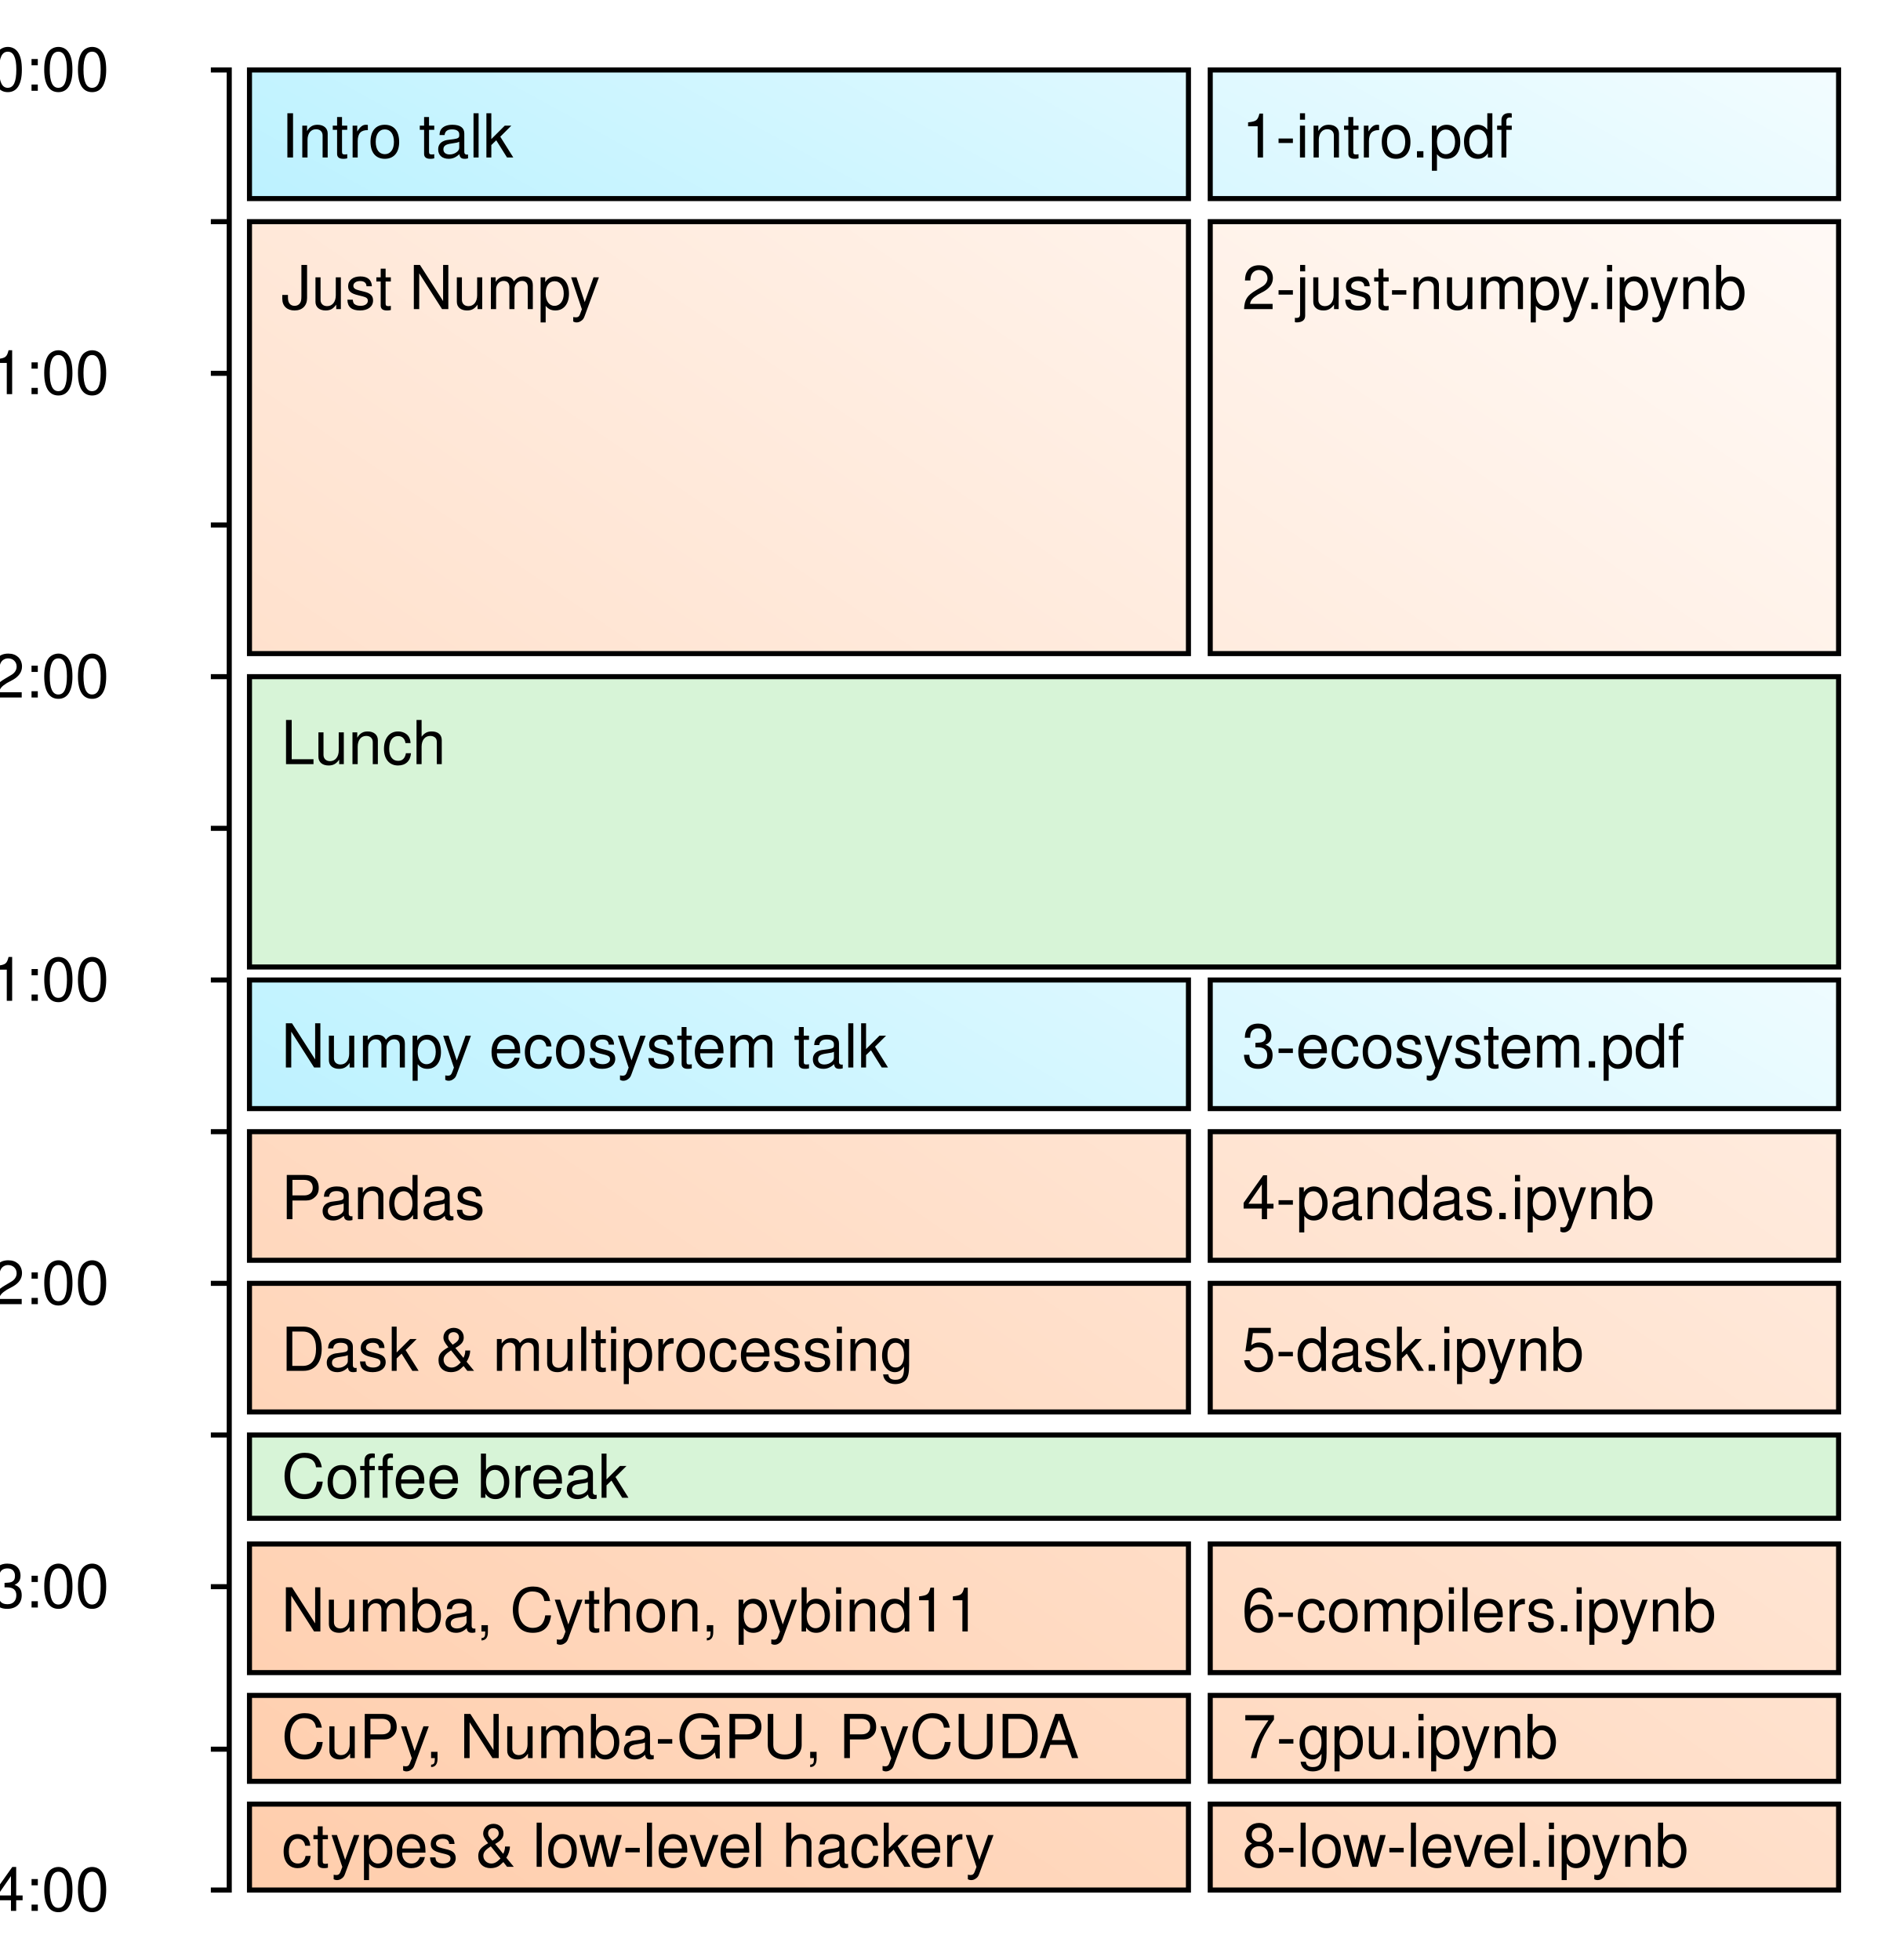
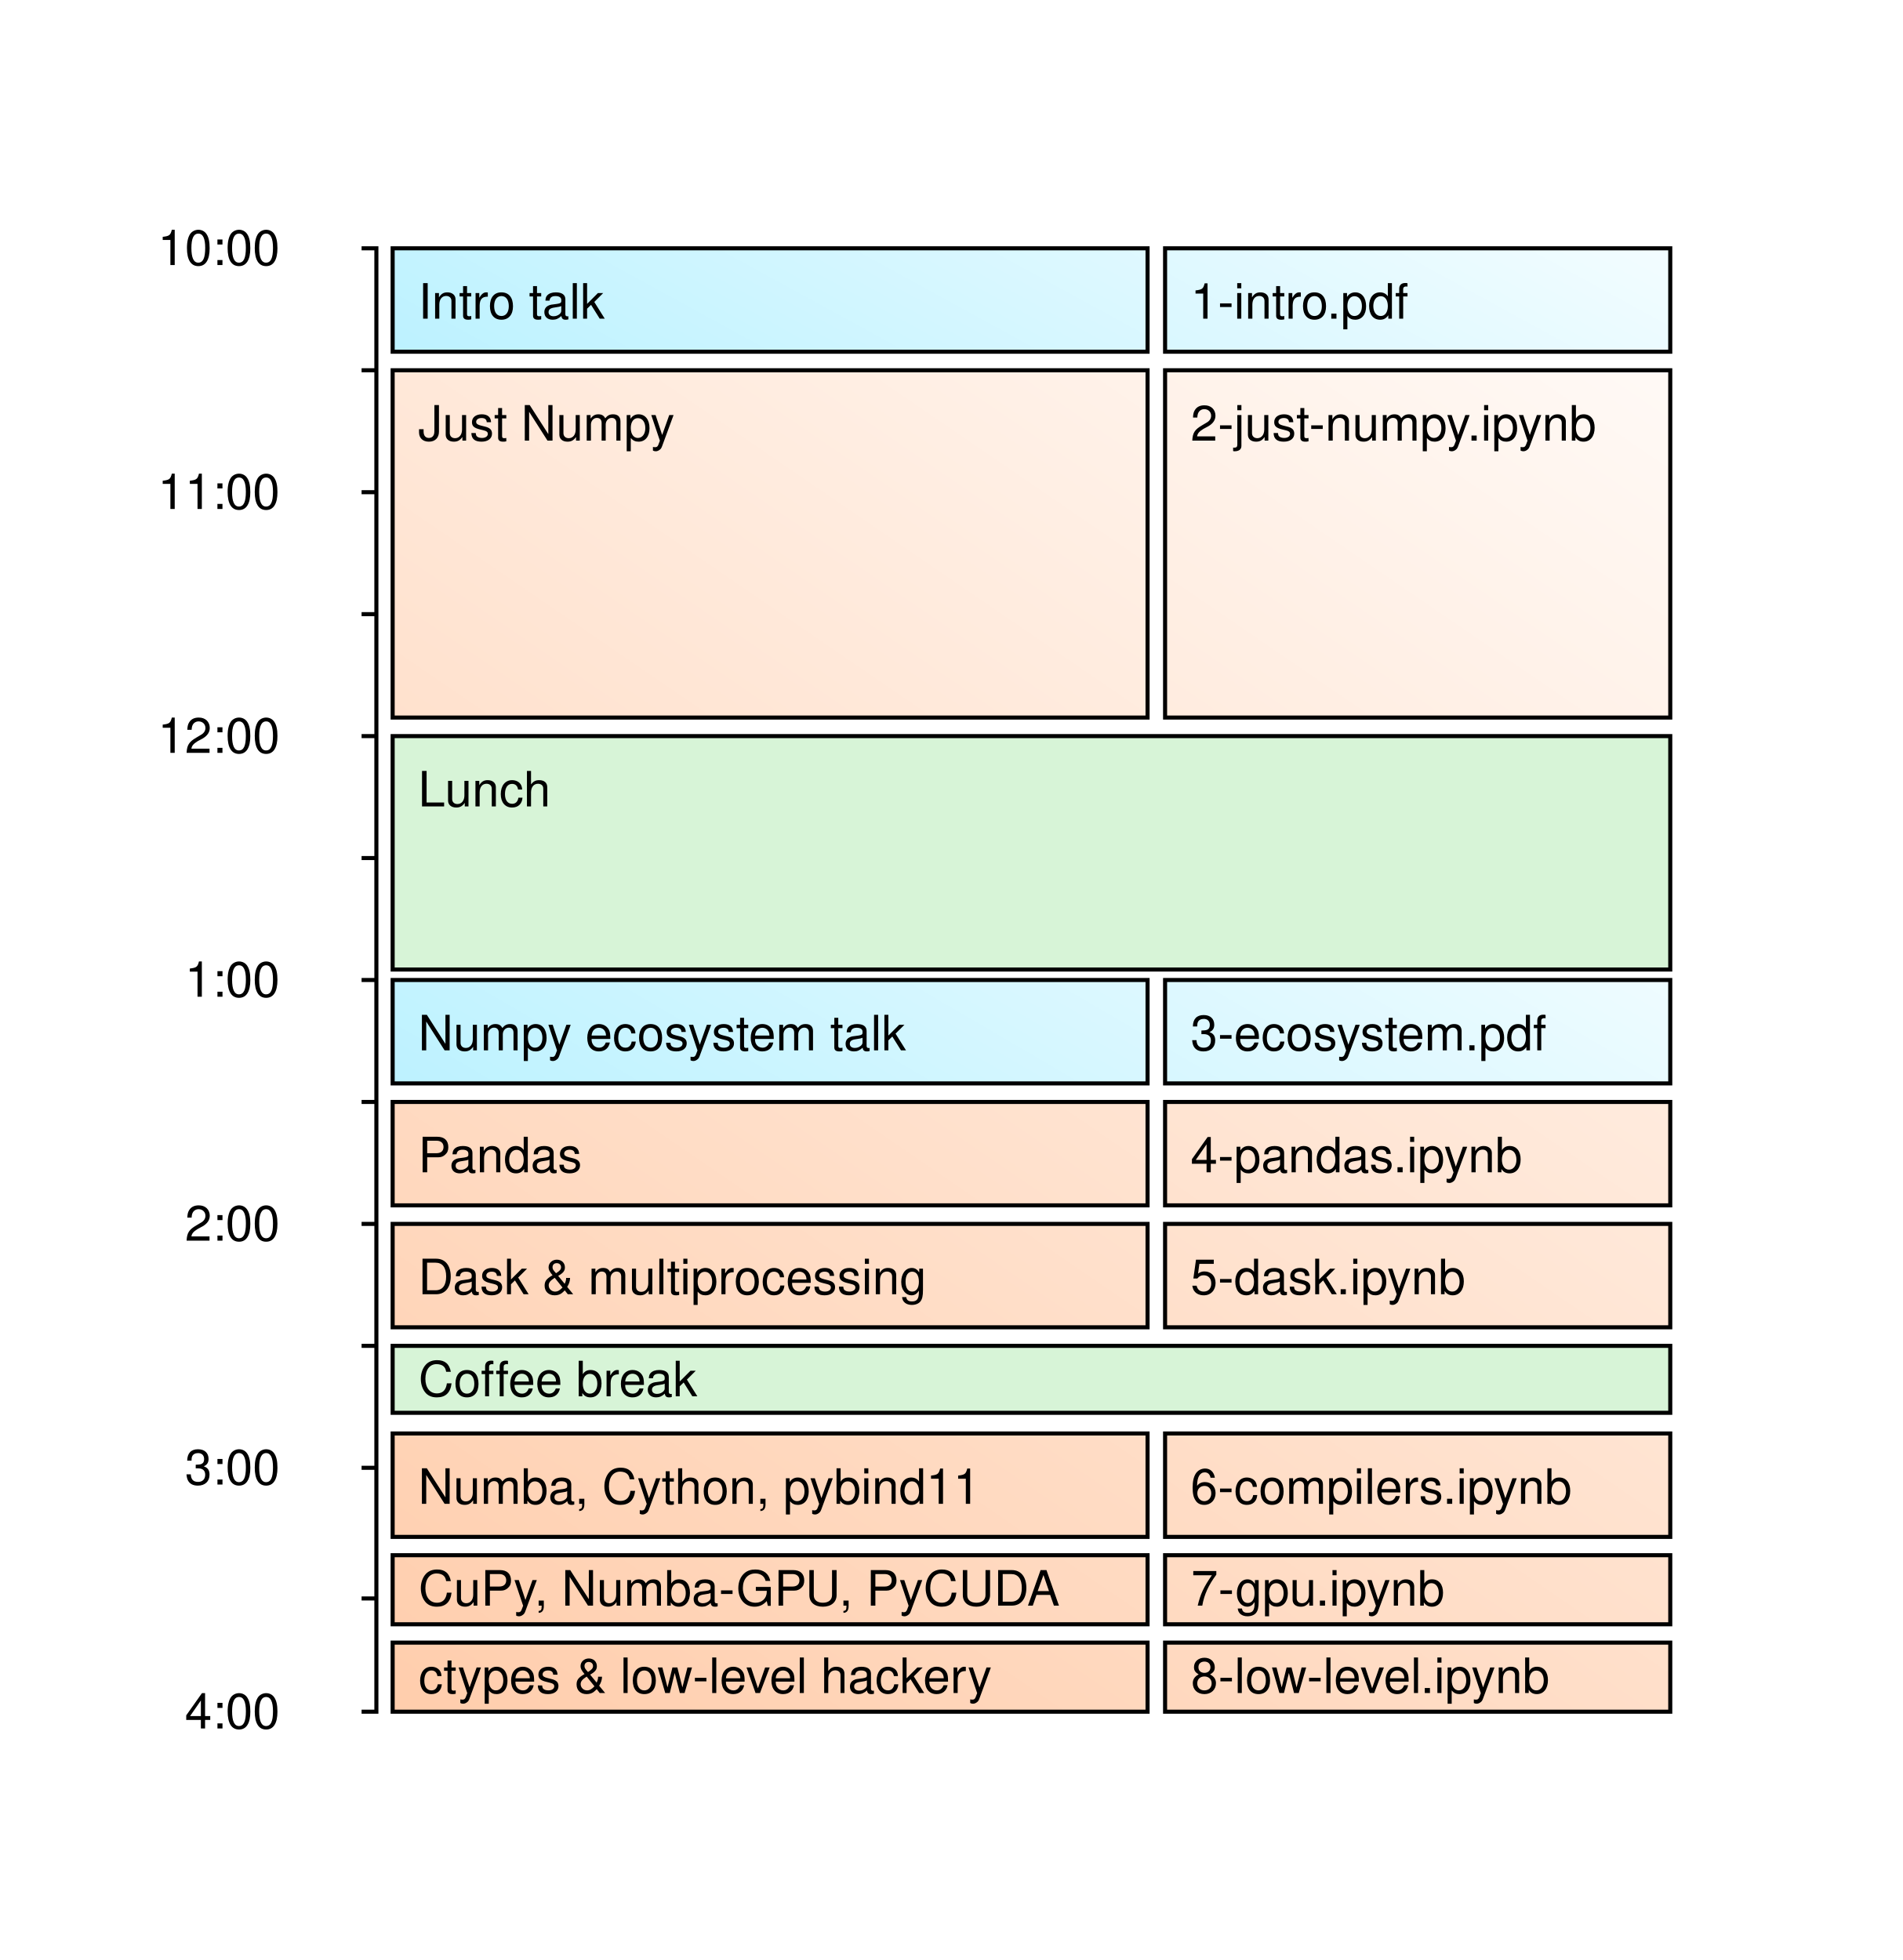
- <svg xmlns="http://www.w3.org/2000/svg" xmlns:xlink="http://www.w3.org/1999/xlink" width="197.669mm" height="205.148mm" viewBox="0 0 197.669 205.148" version="1.1" id="svg8">
+ <svg xmlns="http://www.w3.org/2000/svg" xmlns:xlink="http://www.w3.org/1999/xlink" width="247.669mm" height="255.148mm" viewBox="0 0 247.669 255.148" version="1.1" id="svg8">
  <defs id="defs2">
    <linearGradient id="linearGradient5184">
      <stop id="stop5180" offset="0" style="stop-color:#aaeeff;stop-opacity:1" />
      <stop id="stop5182" offset="1" style="stop-color:#ffffff;stop-opacity:1" />
    </linearGradient>
    <linearGradient id="linearGradient5178">
      <stop id="stop5174" offset="0" style="stop-color:#aaeeff;stop-opacity:1" />
      <stop id="stop5176" offset="1" style="stop-color:#ffffff;stop-opacity:1" />
    </linearGradient>
    <linearGradient id="linearGradient5172">
      <stop id="stop5168" offset="0" style="stop-color:#ffccaa;stop-opacity:1" />
      <stop id="stop5170" offset="1" style="stop-color:#ffffff;stop-opacity:1" />
    </linearGradient>
    <linearGradient id="linearGradient5166">
      <stop id="stop5162" offset="0" style="stop-color:#ffccaa;stop-opacity:1" />
      <stop id="stop5164" offset="1" style="stop-color:#ffffff;stop-opacity:1" />
    </linearGradient>
    <linearGradient id="linearGradient5160">
      <stop id="stop5156" offset="0" style="stop-color:#ffccaa;stop-opacity:1" />
      <stop id="stop5158" offset="1" style="stop-color:#ffffff;stop-opacity:1" />
    </linearGradient>
    <linearGradient id="linearGradient5142">
      <stop id="stop5138" offset="0" style="stop-color:#ffccaa;stop-opacity:1" />
      <stop id="stop5140" offset="1" style="stop-color:#ffffff;stop-opacity:1" />
    </linearGradient>
    <linearGradient id="linearGradient5136">
      <stop id="stop5132" offset="0" style="stop-color:#ffccaa;stop-opacity:1" />
      <stop id="stop5134" offset="1" style="stop-color:#ffffff;stop-opacity:1" />
    </linearGradient>
    <linearGradient id="linearGradient5130">
      <stop id="stop5126" offset="0" style="stop-color:#ffccaa;stop-opacity:1" />
      <stop id="stop5128" offset="1" style="stop-color:#ffffff;stop-opacity:1" />
    </linearGradient>
    <linearGradient id="linearGradient5124">
      <stop id="stop5120" offset="0" style="stop-color:#ffccaa;stop-opacity:1" />
      <stop id="stop5122" offset="1" style="stop-color:#ffffff;stop-opacity:1" />
    </linearGradient>
    <linearGradient id="linearGradient5118">
      <stop id="stop5114" offset="0" style="stop-color:#ffccaa;stop-opacity:1" />
      <stop id="stop5116" offset="1" style="stop-color:#ffffff;stop-opacity:1" />
    </linearGradient>
    <linearGradient id="linearGradient5112">
      <stop id="stop5108" offset="0" style="stop-color:#ffccaa;stop-opacity:1" />
      <stop id="stop5110" offset="1" style="stop-color:#ffffff;stop-opacity:1" />
    </linearGradient>
    <linearGradient id="linearGradient5106">
      <stop id="stop5102" offset="0" style="stop-color:#ffccaa;stop-opacity:1" />
      <stop id="stop5104" offset="1" style="stop-color:#ffffff;stop-opacity:1" />
    </linearGradient>
    <linearGradient id="linearGradient5100">
      <stop id="stop5096" offset="0" style="stop-color:#ffccaa;stop-opacity:1" />
      <stop id="stop5098" offset="1" style="stop-color:#ffffff;stop-opacity:1" />
    </linearGradient>
    <linearGradient id="linearGradient5062">
      <stop style="stop-color:#ffccaa;stop-opacity:1" offset="0" id="stop5058" />
      <stop style="stop-color:#ffffff;stop-opacity:1" offset="1" id="stop5060" />
    </linearGradient>
    <linearGradient xlink:href="#linearGradient5062" id="linearGradient5064" x1="29.934" y1="230.183" x2="185.218" y2="3.271" gradientUnits="userSpaceOnUse" />
    <linearGradient xlink:href="#linearGradient5172" id="linearGradient5070" x1="29.934" y1="230.183" x2="185.218" y2="3.271" gradientUnits="userSpaceOnUse" />
    <linearGradient xlink:href="#linearGradient5166" id="linearGradient5072" x1="29.934" y1="230.183" x2="185.218" y2="3.271" gradientUnits="userSpaceOnUse" />
    <linearGradient xlink:href="#linearGradient5160" id="linearGradient5074" x1="29.934" y1="230.183" x2="185.218" y2="3.271" gradientUnits="userSpaceOnUse" />
    <linearGradient xlink:href="#linearGradient5142" id="linearGradient5080" x1="29.934" y1="230.183" x2="185.218" y2="3.271" gradientUnits="userSpaceOnUse" />
    <linearGradient xlink:href="#linearGradient5136" id="linearGradient5082" x1="29.934" y1="230.183" x2="185.218" y2="3.271" gradientUnits="userSpaceOnUse" />
    <linearGradient xlink:href="#linearGradient5130" id="linearGradient5084" x1="29.934" y1="230.183" x2="185.218" y2="3.271" gradientUnits="userSpaceOnUse" />
    <linearGradient xlink:href="#linearGradient5124" id="linearGradient5086" x1="29.934" y1="230.183" x2="185.218" y2="3.271" gradientUnits="userSpaceOnUse" />
    <linearGradient xlink:href="#linearGradient5118" id="linearGradient5088" x1="29.934" y1="230.183" x2="185.218" y2="3.271" gradientUnits="userSpaceOnUse" />
    <linearGradient xlink:href="#linearGradient5112" id="linearGradient5090" x1="29.934" y1="230.183" x2="185.218" y2="3.271" gradientUnits="userSpaceOnUse" />
    <linearGradient xlink:href="#linearGradient5106" id="linearGradient5092" x1="29.934" y1="230.183" x2="185.218" y2="3.271" gradientUnits="userSpaceOnUse" />
    <linearGradient xlink:href="#linearGradient5100" id="linearGradient5094" x1="29.934" y1="230.183" x2="185.218" y2="3.271" gradientUnits="userSpaceOnUse" />
    <linearGradient gradientTransform="matrix(3.779528,0,0,3.779528,-90.72524,-101.6526)" xlink:href="#linearGradient5184" id="linearGradient5068-1" x1="29.934" y1="230.183" x2="185.218" y2="3.271" gradientUnits="userSpaceOnUse" />
    <linearGradient xlink:href="#linearGradient5178" id="linearGradient5219" gradientUnits="userSpaceOnUse" x1="71.094" y1="205.327" x2="153.413" y2="64.476" />
    <linearGradient xlink:href="#linearGradient5178" id="linearGradient5221" gradientUnits="userSpaceOnUse" x1="71.094" y1="205.327" x2="153.413" y2="64.476" />
    <linearGradient gradientTransform="matrix(3.779528,0,0,3.779528,-90.72524,-461.6526)" xlink:href="#linearGradient5184" id="linearGradient5221-4" gradientUnits="userSpaceOnUse" x1="71.094" y1="205.327" x2="153.413" y2="64.476" />
    <linearGradient xlink:href="#linearGradient5178" id="linearGradient5259" gradientUnits="userSpaceOnUse" x1="85.794" y1="109.911" x2="154.749" y2="-15.973" />
    <linearGradient xlink:href="#linearGradient5178" id="linearGradient5261" gradientUnits="userSpaceOnUse" x1="85.794" y1="109.911" x2="154.749" y2="-15.973" />
  </defs>
-   <g id="layer1" transform="translate(1.838374,-19.83597)">
+   <g id="layer1" transform="translate(26.83837,5.164028)">
    <rect y="90.66" x="24.269" height="30.388" width="166.297" id="use4788" style="opacity:1;vector-effect:none;fill:#d7f4d7;fill-opacity:1;fill-rule:evenodd;stroke:#000000;stroke-width:0.529;stroke-linecap:butt;stroke-linejoin:miter;stroke-miterlimit:4;stroke-dasharray:none;stroke-dashoffset:0;stroke-opacity:1" />
    <rect style="opacity:1;vector-effect:none;fill:#d7f4d7;fill-opacity:1;fill-rule:evenodd;stroke:#000000;stroke-width:0.529;stroke-linecap:butt;stroke-linejoin:miter;stroke-miterlimit:4;stroke-dasharray:none;stroke-dashoffset:0;stroke-opacity:1" id="rect5054" width="166.297" height="8.716" x="24.269" y="170.035" />
    <text xml:space="preserve" style="font-style:normal;font-variant:normal;font-weight:normal;font-stretch:normal;font-size:6.35px;line-height:1.25;font-family:'Nimbus Sans L';-inkscape-font-specification:'Nimbus Sans L';text-align:start;letter-spacing:0px;word-spacing:0px;text-anchor:start;fill:#000000;fill-opacity:1;stroke:none;stroke-width:0.265" x="27.592" y="99.815" id="text877">
      <tspan id="tspan875" x="27.592" y="99.815" style="font-size:6.35px;stroke-width:0.265">Lunch</tspan>
    </text>
    <rect style="opacity:1;vector-effect:none;fill:url(#linearGradient5259);fill-opacity:1;fill-rule:evenodd;stroke:#000000;stroke-width:0.529;stroke-linecap:butt;stroke-linejoin:miter;stroke-miterlimit:4;stroke-dasharray:none;stroke-dashoffset:0;stroke-opacity:1" id="rect907" width="98.261" height="13.461" x="24.269" y="27.16" />
    <rect style="opacity:1;vector-effect:none;fill:url(#linearGradient5094);fill-opacity:1;fill-rule:evenodd;stroke:#000000;stroke-width:0.529;stroke-linecap:butt;stroke-linejoin:miter;stroke-miterlimit:4;stroke-dasharray:none;stroke-dashoffset:0;stroke-opacity:1" id="rect4733" width="98.261" height="8.993" x="24.269" y="208.667" />
    <rect y="208.667" x="124.811" height="8.993" width="65.755" id="rect4866" style="opacity:1;vector-effect:none;fill:url(#linearGradient5088);fill-opacity:1;fill-rule:evenodd;stroke:#000000;stroke-width:0.529;stroke-linecap:butt;stroke-linejoin:miter;stroke-miterlimit:4;stroke-dasharray:none;stroke-dashoffset:0;stroke-opacity:1" />
    <path style="opacity:1;vector-effect:none;fill:none;fill-opacity:1;stroke:#000000;stroke-width:0.529;stroke-linecap:butt;stroke-linejoin:miter;stroke-miterlimit:4;stroke-dasharray:none;stroke-dashoffset:0;stroke-opacity:1" d="m 20.226,27.16 h 1.926 V 217.66 h -1.926" id="path4880" />
    <path style="opacity:1;vector-effect:none;fill:none;fill-opacity:1;stroke:#000000;stroke-width:0.529;stroke-linecap:butt;stroke-linejoin:miter;stroke-miterlimit:4;stroke-dasharray:none;stroke-dashoffset:0;stroke-opacity:1" d="m 22.152,43.035 h -1.926" id="path4882" />
    <text xml:space="preserve" style="font-style:normal;font-variant:normal;font-weight:normal;font-stretch:normal;font-size:6.35px;line-height:1.25;font-family:'Nimbus Sans L';-inkscape-font-specification:'Nimbus Sans L';text-align:end;letter-spacing:0px;word-spacing:0px;text-anchor:end;fill:#000000;fill-opacity:1;stroke:none;stroke-width:0.265" x="18.414" y="29.338" id="text4888">
      <tspan id="tspan4886" x="18.414" y="29.338" style="font-size:6.35px;text-align:end;text-anchor:end;stroke-width:0.265">10:00</tspan>
    </text>
    <text xml:space="preserve" style="font-style:normal;font-variant:normal;font-weight:normal;font-stretch:normal;font-size:6.35px;line-height:1.25;font-family:'Nimbus Sans L';-inkscape-font-specification:'Nimbus Sans L';text-align:end;letter-spacing:0px;word-spacing:0px;text-anchor:end;fill:#000000;fill-opacity:1;stroke:none;stroke-width:0.265" x="18.414" y="61.088" id="text4892">
      <tspan id="tspan4890" x="18.414" y="61.088" style="font-size:6.35px;text-align:end;text-anchor:end;stroke-width:0.265">11:00</tspan>
    </text>
    <path id="path4894" d="m 22.152,58.91 h -1.926" style="opacity:1;vector-effect:none;fill:none;fill-opacity:1;stroke:#000000;stroke-width:0.529;stroke-linecap:butt;stroke-linejoin:miter;stroke-miterlimit:4;stroke-dasharray:none;stroke-dashoffset:0;stroke-opacity:1" />
    <path style="opacity:1;vector-effect:none;fill:none;fill-opacity:1;stroke:#000000;stroke-width:0.529;stroke-linecap:butt;stroke-linejoin:miter;stroke-miterlimit:4;stroke-dasharray:none;stroke-dashoffset:0;stroke-opacity:1" d="m 22.152,74.785 h -1.926" id="path4900" />
    <text xml:space="preserve" style="font-style:normal;font-variant:normal;font-weight:normal;font-stretch:normal;font-size:6.35px;line-height:1.25;font-family:'Nimbus Sans L';-inkscape-font-specification:'Nimbus Sans L';text-align:end;letter-spacing:0px;word-spacing:0px;text-anchor:end;fill:#000000;fill-opacity:1;stroke:none;stroke-width:0.265" x="18.414" y="92.838" id="text4904">
      <tspan id="tspan4902" x="18.414" y="92.838" style="font-size:6.35px;text-align:end;text-anchor:end;stroke-width:0.265">12:00</tspan>
    </text>
    <path id="path4906" d="m 22.152,90.66 h -1.926" style="opacity:1;vector-effect:none;fill:none;fill-opacity:1;stroke:#000000;stroke-width:0.529;stroke-linecap:butt;stroke-linejoin:miter;stroke-miterlimit:4;stroke-dasharray:none;stroke-dashoffset:0;stroke-opacity:1" />
    <path style="opacity:1;vector-effect:none;fill:none;fill-opacity:1;stroke:#000000;stroke-width:0.529;stroke-linecap:butt;stroke-linejoin:miter;stroke-miterlimit:4;stroke-dasharray:none;stroke-dashoffset:0;stroke-opacity:1" d="m 22.152,106.535 h -1.926" id="path4912" />
    <text xml:space="preserve" style="font-style:normal;font-variant:normal;font-weight:normal;font-stretch:normal;font-size:6.35px;line-height:1.25;font-family:'Nimbus Sans L';-inkscape-font-specification:'Nimbus Sans L';text-align:end;letter-spacing:0px;word-spacing:0px;text-anchor:end;fill:#000000;fill-opacity:1;stroke:none;stroke-width:0.265" x="18.414" y="124.588" id="text4916">
      <tspan id="tspan4914" x="18.414" y="124.588" style="font-size:6.35px;text-align:end;text-anchor:end;stroke-width:0.265">1:00</tspan>
    </text>
    <path id="path4918" d="m 22.152,122.41 h -1.926" style="opacity:1;vector-effect:none;fill:none;fill-opacity:1;stroke:#000000;stroke-width:0.529;stroke-linecap:butt;stroke-linejoin:miter;stroke-miterlimit:4;stroke-dasharray:none;stroke-dashoffset:0;stroke-opacity:1" />
    <path style="opacity:1;vector-effect:none;fill:none;fill-opacity:1;stroke:#000000;stroke-width:0.529;stroke-linecap:butt;stroke-linejoin:miter;stroke-miterlimit:4;stroke-dasharray:none;stroke-dashoffset:0;stroke-opacity:1" d="m 22.152,138.285 h -1.926" id="path4924" />
    <text xml:space="preserve" style="font-style:normal;font-variant:normal;font-weight:normal;font-stretch:normal;font-size:6.35px;line-height:1.25;font-family:'Nimbus Sans L';-inkscape-font-specification:'Nimbus Sans L';text-align:end;letter-spacing:0px;word-spacing:0px;text-anchor:end;fill:#000000;fill-opacity:1;stroke:none;stroke-width:0.265" x="18.414" y="156.338" id="text4928">
      <tspan id="tspan4926" x="18.414" y="156.338" style="font-size:6.35px;text-align:end;text-anchor:end;stroke-width:0.265">2:00</tspan>
    </text>
    <path id="path4930" d="m 22.152,154.16 h -1.926" style="opacity:1;vector-effect:none;fill:none;fill-opacity:1;stroke:#000000;stroke-width:0.529;stroke-linecap:butt;stroke-linejoin:miter;stroke-miterlimit:4;stroke-dasharray:none;stroke-dashoffset:0;stroke-opacity:1" />
    <path style="opacity:1;vector-effect:none;fill:none;fill-opacity:1;stroke:#000000;stroke-width:0.529;stroke-linecap:butt;stroke-linejoin:miter;stroke-miterlimit:4;stroke-dasharray:none;stroke-dashoffset:0;stroke-opacity:1" d="m 22.152,170.035 h -1.926" id="path4936" />
    <text xml:space="preserve" style="font-style:normal;font-variant:normal;font-weight:normal;font-stretch:normal;font-size:6.35px;line-height:1.25;font-family:'Nimbus Sans L';-inkscape-font-specification:'Nimbus Sans L';text-align:end;letter-spacing:0px;word-spacing:0px;text-anchor:end;fill:#000000;fill-opacity:1;stroke:none;stroke-width:0.265" x="18.414" y="188.088" id="text4940">
      <tspan id="tspan4938" x="18.414" y="188.088" style="font-size:6.35px;text-align:end;text-anchor:end;stroke-width:0.265">3:00</tspan>
    </text>
    <path id="path4942" d="m 22.152,185.91 h -1.926" style="opacity:1;vector-effect:none;fill:none;fill-opacity:1;stroke:#000000;stroke-width:0.529;stroke-linecap:butt;stroke-linejoin:miter;stroke-miterlimit:4;stroke-dasharray:none;stroke-dashoffset:0;stroke-opacity:1" />
    <rect style="opacity:1;vector-effect:none;fill:url(#linearGradient5092);fill-opacity:1;fill-rule:evenodd;stroke:#000000;stroke-width:0.529;stroke-linecap:butt;stroke-linejoin:miter;stroke-miterlimit:4;stroke-dasharray:none;stroke-dashoffset:0;stroke-opacity:1" id="rect4749" width="98.261" height="8.993" x="24.269" y="197.289" />
    <rect y="197.289" x="124.811" height="8.993" width="65.755" id="rect4868" style="opacity:1;vector-effect:none;fill:url(#linearGradient5086);fill-opacity:1;fill-rule:evenodd;stroke:#000000;stroke-width:0.529;stroke-linecap:butt;stroke-linejoin:miter;stroke-miterlimit:4;stroke-dasharray:none;stroke-dashoffset:0;stroke-opacity:1" />
    <path style="opacity:1;vector-effect:none;fill:none;fill-opacity:1;stroke:#000000;stroke-width:0.529;stroke-linecap:butt;stroke-linejoin:miter;stroke-miterlimit:4;stroke-dasharray:none;stroke-dashoffset:0;stroke-opacity:1" d="m 22.152,202.919 h -1.926" id="path4948" />
    <text xml:space="preserve" style="font-style:normal;font-variant:normal;font-weight:normal;font-stretch:normal;font-size:6.35px;line-height:1.25;font-family:'Nimbus Sans L';-inkscape-font-specification:'Nimbus Sans L';text-align:end;letter-spacing:0px;word-spacing:0px;text-anchor:end;fill:#000000;fill-opacity:1;stroke:none;stroke-width:0.265" x="18.414" y="219.838" id="text4952">
      <tspan id="tspan4950" x="18.414" y="219.838" style="font-size:6.35px;text-align:end;text-anchor:end;stroke-width:0.265">4:00</tspan>
    </text>
    <rect y="43.035" x="24.269" height="45.211" width="98.261" id="use4978" style="opacity:1;vector-effect:none;fill:url(#linearGradient5070);fill-opacity:1;fill-rule:evenodd;stroke:#000000;stroke-width:0.529;stroke-linecap:butt;stroke-linejoin:miter;stroke-miterlimit:4;stroke-dasharray:none;stroke-dashoffset:0;stroke-opacity:1" />
    <rect y="122.41" x="24.269" height="13.461" width="98.261" id="use4980" style="opacity:1;vector-effect:none;fill:url(#linearGradient5219);fill-opacity:1;fill-rule:evenodd;stroke:#000000;stroke-width:0.529;stroke-linecap:butt;stroke-linejoin:miter;stroke-miterlimit:4;stroke-dasharray:none;stroke-dashoffset:0;stroke-opacity:1" />
    <rect y="138.285" x="24.269" height="13.461" width="98.261" id="use4982" style="opacity:1;vector-effect:none;fill:url(#linearGradient5074);fill-opacity:1;fill-rule:evenodd;stroke:#000000;stroke-width:0.529;stroke-linecap:butt;stroke-linejoin:miter;stroke-miterlimit:4;stroke-dasharray:none;stroke-dashoffset:0;stroke-opacity:1" />
    <rect y="154.16" x="24.269" height="13.461" width="98.261" id="use4984" style="opacity:1;vector-effect:none;fill:url(#linearGradient5072);fill-opacity:1;fill-rule:evenodd;stroke:#000000;stroke-width:0.529;stroke-linecap:butt;stroke-linejoin:miter;stroke-miterlimit:4;stroke-dasharray:none;stroke-dashoffset:0;stroke-opacity:1" />
    <rect y="181.442" x="24.269" height="13.461" width="98.261" id="use4986" style="opacity:1;vector-effect:none;fill:url(#linearGradient5090);fill-opacity:1;fill-rule:evenodd;stroke:#000000;stroke-width:0.529;stroke-linecap:butt;stroke-linejoin:miter;stroke-miterlimit:4;stroke-dasharray:none;stroke-dashoffset:0;stroke-opacity:1" />
    <rect y="27.16" x="124.811" height="13.461" width="65.755" id="rect4998" style="opacity:1;vector-effect:none;fill:url(#linearGradient5261);fill-opacity:1;fill-rule:evenodd;stroke:#000000;stroke-width:0.529;stroke-linecap:butt;stroke-linejoin:miter;stroke-miterlimit:4;stroke-dasharray:none;stroke-dashoffset:0;stroke-opacity:1" />
    <rect style="opacity:1;vector-effect:none;fill:url(#linearGradient5064);fill-opacity:1;fill-rule:evenodd;stroke:#000000;stroke-width:0.529;stroke-linecap:butt;stroke-linejoin:miter;stroke-miterlimit:4;stroke-dasharray:none;stroke-dashoffset:0;stroke-opacity:1" id="use5002" width="65.755" height="45.211" x="124.811" y="43.035" />
    <rect style="opacity:1;vector-effect:none;fill:url(#linearGradient5221);fill-opacity:1;fill-rule:evenodd;stroke:#000000;stroke-width:0.529;stroke-linecap:butt;stroke-linejoin:miter;stroke-miterlimit:4;stroke-dasharray:none;stroke-dashoffset:0;stroke-opacity:1" id="use5006" width="65.755" height="13.461" x="124.811" y="122.41" />
    <rect style="opacity:1;vector-effect:none;fill:url(#linearGradient5080);fill-opacity:1;fill-rule:evenodd;stroke:#000000;stroke-width:0.529;stroke-linecap:butt;stroke-linejoin:miter;stroke-miterlimit:4;stroke-dasharray:none;stroke-dashoffset:0;stroke-opacity:1" id="use5008" width="65.755" height="13.461" x="124.811" y="138.285" />
    <rect style="opacity:1;vector-effect:none;fill:url(#linearGradient5082);fill-opacity:1;fill-rule:evenodd;stroke:#000000;stroke-width:0.529;stroke-linecap:butt;stroke-linejoin:miter;stroke-miterlimit:4;stroke-dasharray:none;stroke-dashoffset:0;stroke-opacity:1" id="use5010" width="65.755" height="13.461" x="124.811" y="154.16" />
    <rect style="opacity:1;vector-effect:none;fill:url(#linearGradient5084);fill-opacity:1;fill-rule:evenodd;stroke:#000000;stroke-width:0.529;stroke-linecap:butt;stroke-linejoin:miter;stroke-miterlimit:4;stroke-dasharray:none;stroke-dashoffset:0;stroke-opacity:1" id="use5012" width="65.755" height="13.461" x="124.811" y="181.442" />
    <text id="text5052" y="176.6" x="27.642" style="font-style:normal;font-variant:normal;font-weight:normal;font-stretch:normal;font-size:6.35px;line-height:1.25;font-family:'Nimbus Sans L';-inkscape-font-specification:'Nimbus Sans L';text-align:start;letter-spacing:0px;word-spacing:0px;text-anchor:start;fill:#000000;fill-opacity:1;stroke:none;stroke-width:0.265" xml:space="preserve">
      <tspan style="font-size:6.35px;stroke-width:0.265" y="176.6" x="27.642" id="tspan5050">Coffee break</tspan>
    </text>
    <text xml:space="preserve" style="font-style:normal;font-variant:normal;font-weight:normal;font-stretch:normal;font-size:6.35px;line-height:1.25;font-family:'Nimbus Sans L';-inkscape-font-specification:'Nimbus Sans L';text-align:start;letter-spacing:0px;word-spacing:0px;text-anchor:start;fill:#000000;fill-opacity:1;stroke:none;stroke-width:0.265" x="27.592" y="36.315" id="text817">
      <tspan id="tspan815" x="27.592" y="36.315" style="font-size:6.35px;stroke-width:0.265">Intro talk</tspan>
    </text>
    <text id="text865" y="52.19" x="27.592" style="font-style:normal;font-variant:normal;font-weight:normal;font-stretch:normal;font-size:6.35px;line-height:1.25;font-family:'Nimbus Sans L';-inkscape-font-specification:'Nimbus Sans L';text-align:start;letter-spacing:0px;word-spacing:0px;text-anchor:start;fill:#000000;fill-opacity:1;stroke:none;stroke-width:0.265" xml:space="preserve">
      <tspan style="font-size:6.35px;stroke-width:0.265" y="52.19" x="27.592" id="tspan863">Just Numpy</tspan>
    </text>
    <text id="text885" y="131.565" x="27.592" style="font-style:normal;font-variant:normal;font-weight:normal;font-stretch:normal;font-size:6.35px;line-height:1.25;font-family:'Nimbus Sans L';-inkscape-font-specification:'Nimbus Sans L';text-align:start;letter-spacing:0px;word-spacing:0px;text-anchor:start;fill:#000000;fill-opacity:1;stroke:none;stroke-width:0.265" xml:space="preserve">
      <tspan style="font-size:6.35px;stroke-width:0.265" y="131.565" x="27.592" id="tspan883">Numpy ecosystem talk</tspan>
    </text>
    <text xml:space="preserve" style="font-style:normal;font-variant:normal;font-weight:normal;font-stretch:normal;font-size:6.35px;line-height:1.25;font-family:'Nimbus Sans L';-inkscape-font-specification:'Nimbus Sans L';text-align:start;letter-spacing:0px;word-spacing:0px;text-anchor:start;fill:#000000;fill-opacity:1;stroke:none;stroke-width:0.265" x="27.592" y="147.44" id="text889">
      <tspan id="tspan887" x="27.592" y="147.44" style="font-size:6.35px;stroke-width:0.265">Pandas</tspan>
    </text>
    <text id="text893" y="163.315" x="27.592" style="font-style:normal;font-variant:normal;font-weight:normal;font-stretch:normal;font-size:6.35px;line-height:1.25;font-family:'Nimbus Sans L';-inkscape-font-specification:'Nimbus Sans L';text-align:start;letter-spacing:0px;word-spacing:0px;text-anchor:start;fill:#000000;fill-opacity:1;stroke:none;stroke-width:0.265" xml:space="preserve">
      <tspan style="font-size:6.35px;stroke-width:0.265" y="163.315" x="27.592" id="tspan891">Dask &amp; multiprocessing</tspan>
    </text>
    <text xml:space="preserve" style="font-style:normal;font-variant:normal;font-weight:normal;font-stretch:normal;font-size:6.35px;line-height:1.25;font-family:'Nimbus Sans L';-inkscape-font-specification:'Nimbus Sans L';text-align:start;letter-spacing:0px;word-spacing:0px;text-anchor:start;fill:#000000;fill-opacity:1;stroke:none;stroke-width:0.265" x="27.592" y="190.597" id="text897">
      <tspan id="tspan895" x="27.592" y="190.597" style="font-size:6.35px;stroke-width:0.265">Numba, Cython, pybind11</tspan>
    </text>
    <text id="text4820" y="36.315" x="128.134" style="font-style:normal;font-variant:normal;font-weight:normal;font-stretch:normal;font-size:6.35px;line-height:1.25;font-family:'Nimbus Sans L';-inkscape-font-specification:'Nimbus Sans L';text-align:start;letter-spacing:0px;word-spacing:0px;text-anchor:start;fill:#000000;fill-opacity:1;stroke:none;stroke-width:0.265" xml:space="preserve">
      <tspan style="font-size:6.35px;stroke-width:0.265" y="36.315" x="128.134" id="tspan4818">1-intro.pdf</tspan>
    </text>
    <text xml:space="preserve" style="font-style:normal;font-variant:normal;font-weight:normal;font-stretch:normal;font-size:6.35px;line-height:1.25;font-family:'Nimbus Sans L';-inkscape-font-specification:'Nimbus Sans L';text-align:start;letter-spacing:0px;word-spacing:0px;text-anchor:start;fill:#000000;fill-opacity:1;stroke:none;stroke-width:0.265" x="128.134" y="52.19" id="text4824">
      <tspan id="tspan4822" x="128.134" y="52.19" style="font-size:6.35px;stroke-width:0.265">2-just-numpy.ipynb</tspan>
    </text>
    <text xml:space="preserve" style="font-style:normal;font-variant:normal;font-weight:normal;font-stretch:normal;font-size:6.35px;line-height:1.25;font-family:'Nimbus Sans L';-inkscape-font-specification:'Nimbus Sans L';text-align:start;letter-spacing:0px;word-spacing:0px;text-anchor:start;fill:#000000;fill-opacity:1;stroke:none;stroke-width:0.265" x="128.134" y="131.565" id="text4828">
      <tspan id="tspan4826" x="128.134" y="131.565" style="font-size:6.35px;stroke-width:0.265">3-ecosystem.pdf</tspan>
    </text>
    <text id="text4832" y="147.44" x="128.134" style="font-style:normal;font-variant:normal;font-weight:normal;font-stretch:normal;font-size:6.35px;line-height:1.25;font-family:'Nimbus Sans L';-inkscape-font-specification:'Nimbus Sans L';text-align:start;letter-spacing:0px;word-spacing:0px;text-anchor:start;fill:#000000;fill-opacity:1;stroke:none;stroke-width:0.265" xml:space="preserve">
      <tspan style="font-size:6.35px;stroke-width:0.265" y="147.44" x="128.134" id="tspan4830">4-pandas.ipynb</tspan>
    </text>
    <text xml:space="preserve" style="font-style:normal;font-variant:normal;font-weight:normal;font-stretch:normal;font-size:6.35px;line-height:1.25;font-family:'Nimbus Sans L';-inkscape-font-specification:'Nimbus Sans L';text-align:start;letter-spacing:0px;word-spacing:0px;text-anchor:start;fill:#000000;fill-opacity:1;stroke:none;stroke-width:0.265" x="128.134" y="163.315" id="text4836">
      <tspan id="tspan4834" x="128.134" y="163.315" style="font-size:6.35px;stroke-width:0.265">5-dask.ipynb</tspan>
    </text>
    <text id="text4840" y="190.597" x="128.134" style="font-style:normal;font-variant:normal;font-weight:normal;font-stretch:normal;font-size:6.35px;line-height:1.25;font-family:'Nimbus Sans L';-inkscape-font-specification:'Nimbus Sans L';text-align:start;letter-spacing:0px;word-spacing:0px;text-anchor:start;fill:#000000;fill-opacity:1;stroke:none;stroke-width:0.265" xml:space="preserve">
      <tspan style="font-size:6.35px;stroke-width:0.265" y="190.597" x="128.134" id="tspan4838">6-compilers.ipynb</tspan>
    </text>
    <text xml:space="preserve" style="font-style:normal;font-variant:normal;font-weight:normal;font-stretch:normal;font-size:6.35px;line-height:1.25;font-family:'Nimbus Sans L';-inkscape-font-specification:'Nimbus Sans L';text-align:start;letter-spacing:0px;word-spacing:0px;text-anchor:start;fill:#000000;fill-opacity:1;stroke:none;stroke-width:0.265" x="27.642" y="215.232" id="text905">
      <tspan id="tspan903" x="27.642" y="215.232" style="font-size:6.35px;stroke-width:0.265">ctypes &amp; low-level hackery</tspan>
    </text>
    <text id="text4844" y="215.232" x="128.183" style="font-style:normal;font-variant:normal;font-weight:normal;font-stretch:normal;font-size:6.35px;line-height:1.25;font-family:'Nimbus Sans L';-inkscape-font-specification:'Nimbus Sans L';text-align:start;letter-spacing:0px;word-spacing:0px;text-anchor:start;fill:#000000;fill-opacity:1;stroke:none;stroke-width:0.265" xml:space="preserve">
      <tspan style="font-size:6.35px;stroke-width:0.265" y="215.232" x="128.183" id="tspan4842">8-low-level.ipynb</tspan>
    </text>
    <text id="text901" y="203.853" x="27.642" style="font-style:normal;font-variant:normal;font-weight:normal;font-stretch:normal;font-size:6.35px;line-height:1.25;font-family:'Nimbus Sans L';-inkscape-font-specification:'Nimbus Sans L';text-align:start;letter-spacing:0px;word-spacing:0px;text-anchor:start;fill:#000000;fill-opacity:1;stroke:none;stroke-width:0.265" xml:space="preserve">
      <tspan style="font-size:6.35px;stroke-width:0.265" y="203.853" x="27.642" id="tspan899">CuPy, Numba-GPU, PyCUDA</tspan>
    </text>
    <text xml:space="preserve" style="font-style:normal;font-variant:normal;font-weight:normal;font-stretch:normal;font-size:6.35px;line-height:1.25;font-family:'Nimbus Sans L';-inkscape-font-specification:'Nimbus Sans L';text-align:start;letter-spacing:0px;word-spacing:0px;text-anchor:start;fill:#000000;fill-opacity:1;stroke:none;stroke-width:0.265" x="128.183" y="203.853" id="text4850">
      <tspan id="tspan4848" x="128.183" y="203.853" style="font-size:6.35px;stroke-width:0.265">7-gpu.ipynb</tspan>
    </text>
  </g>
</svg>
